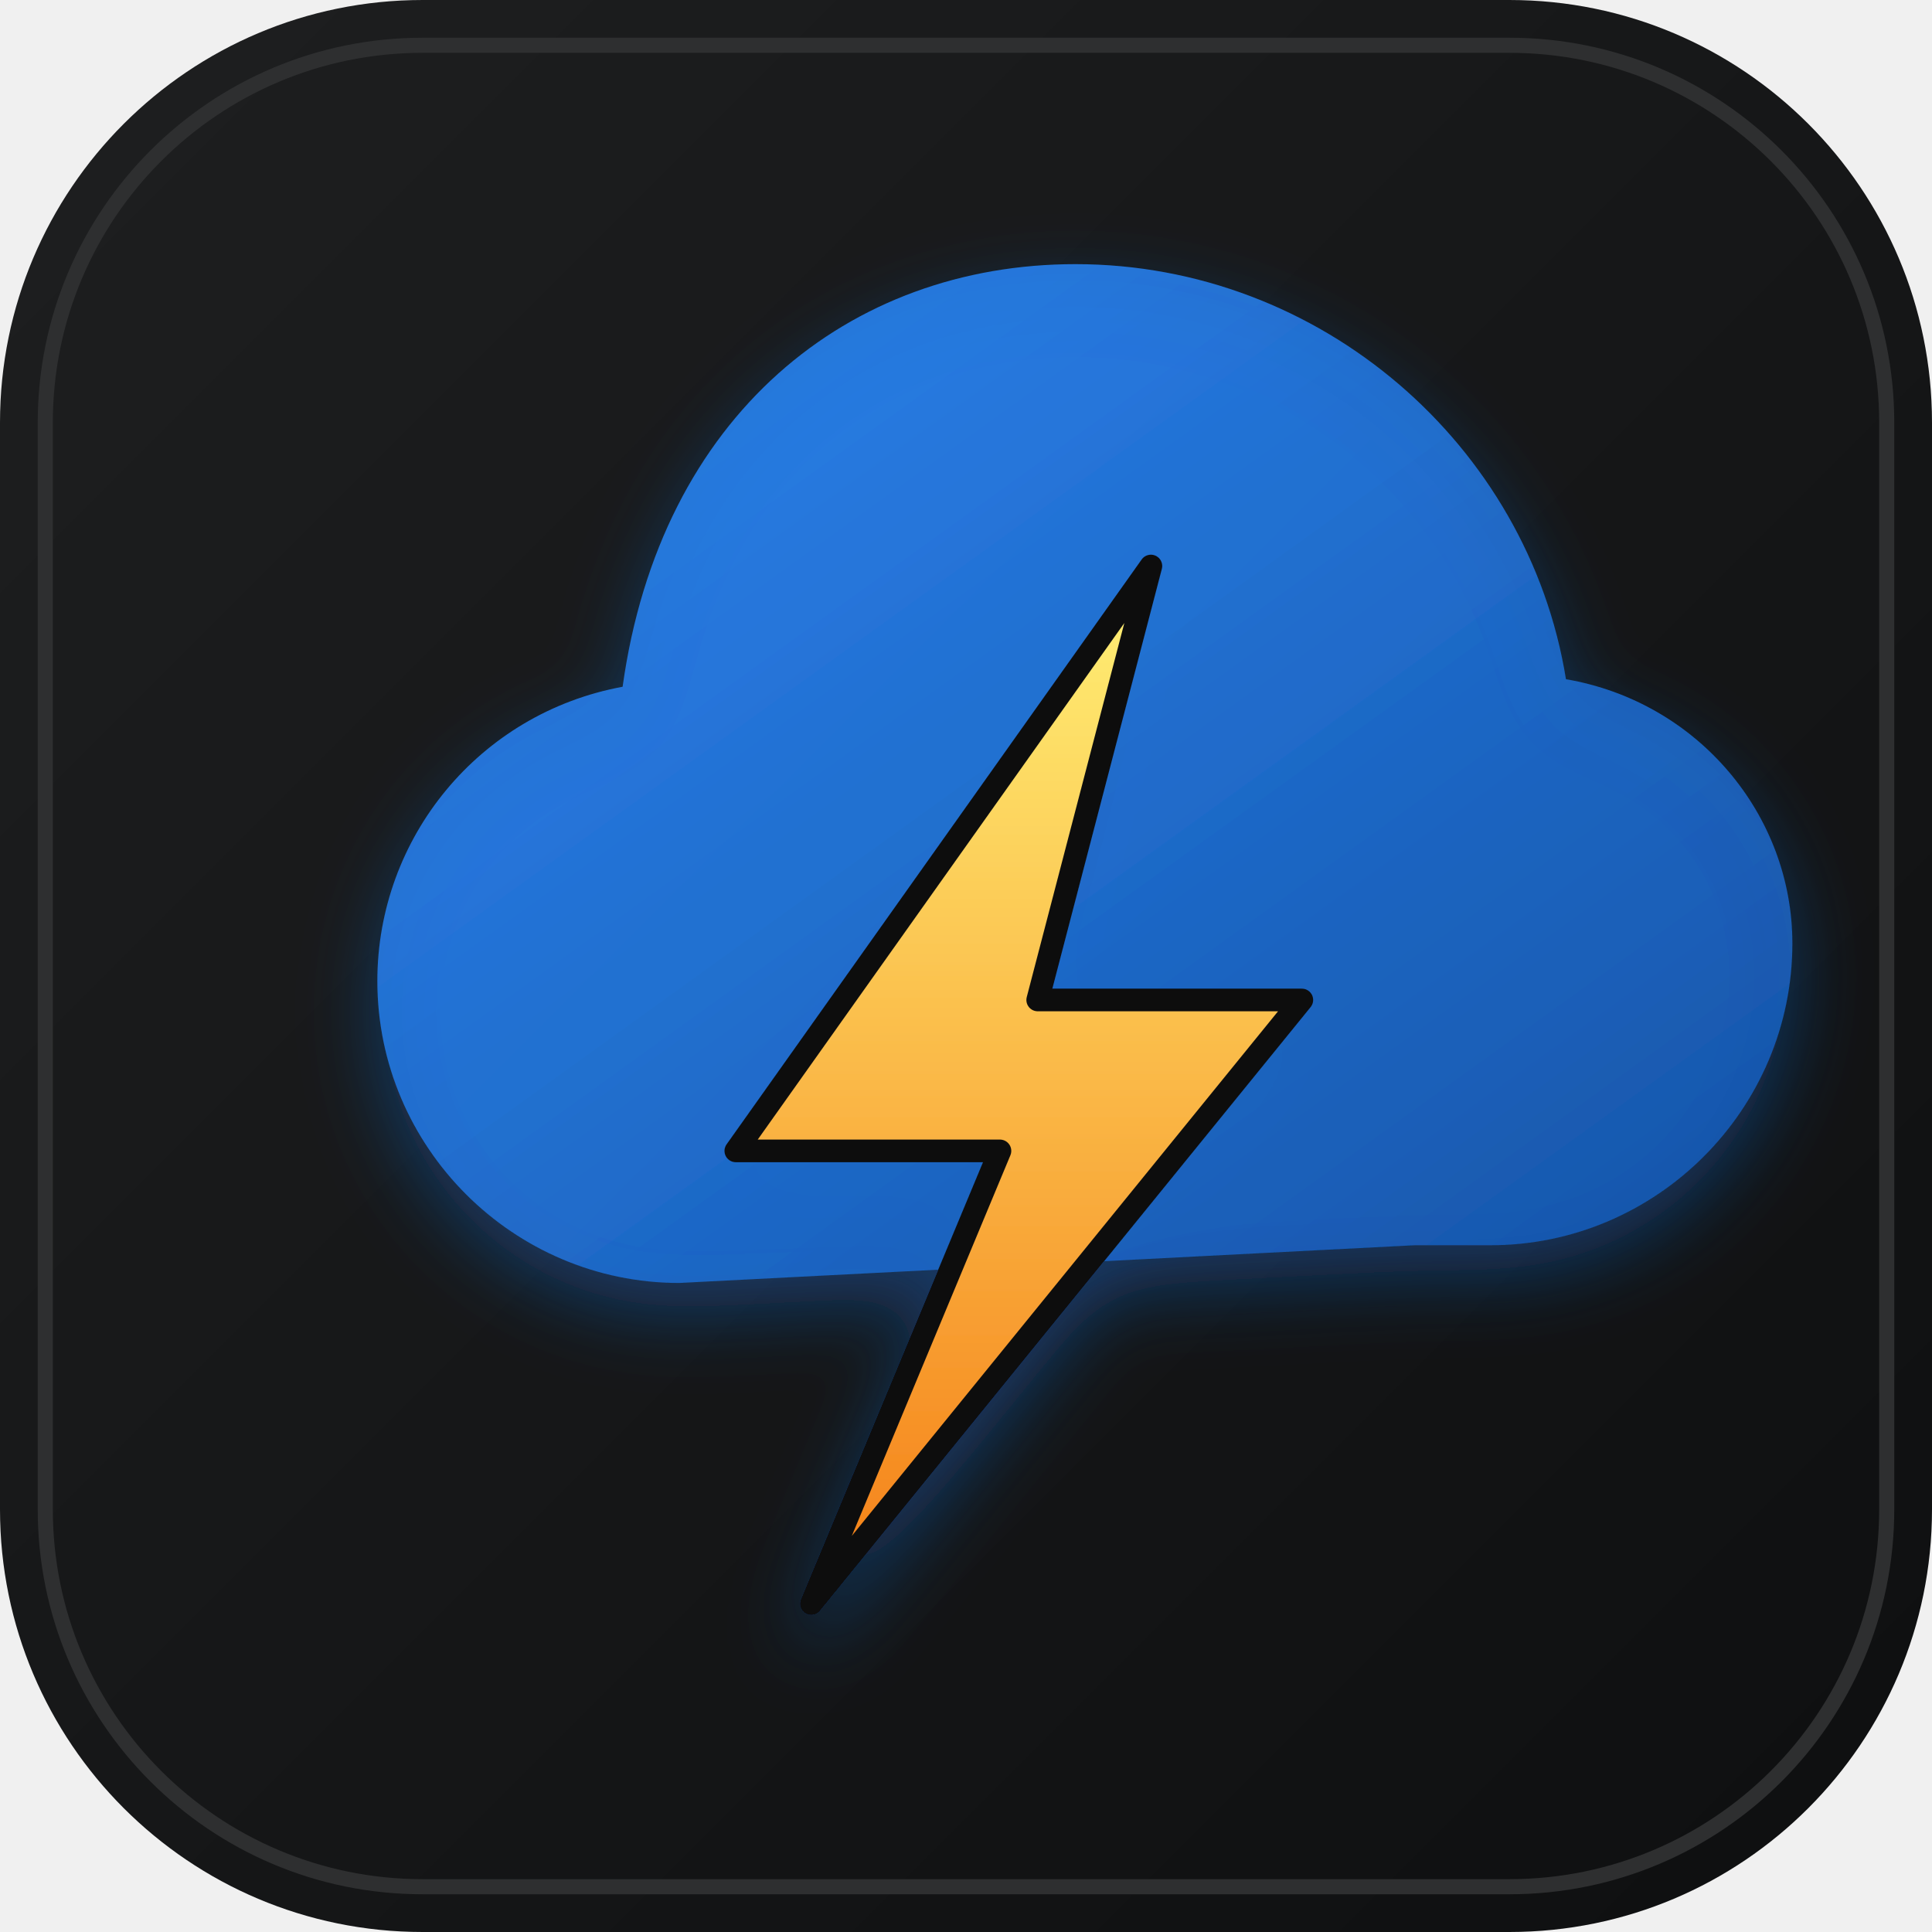
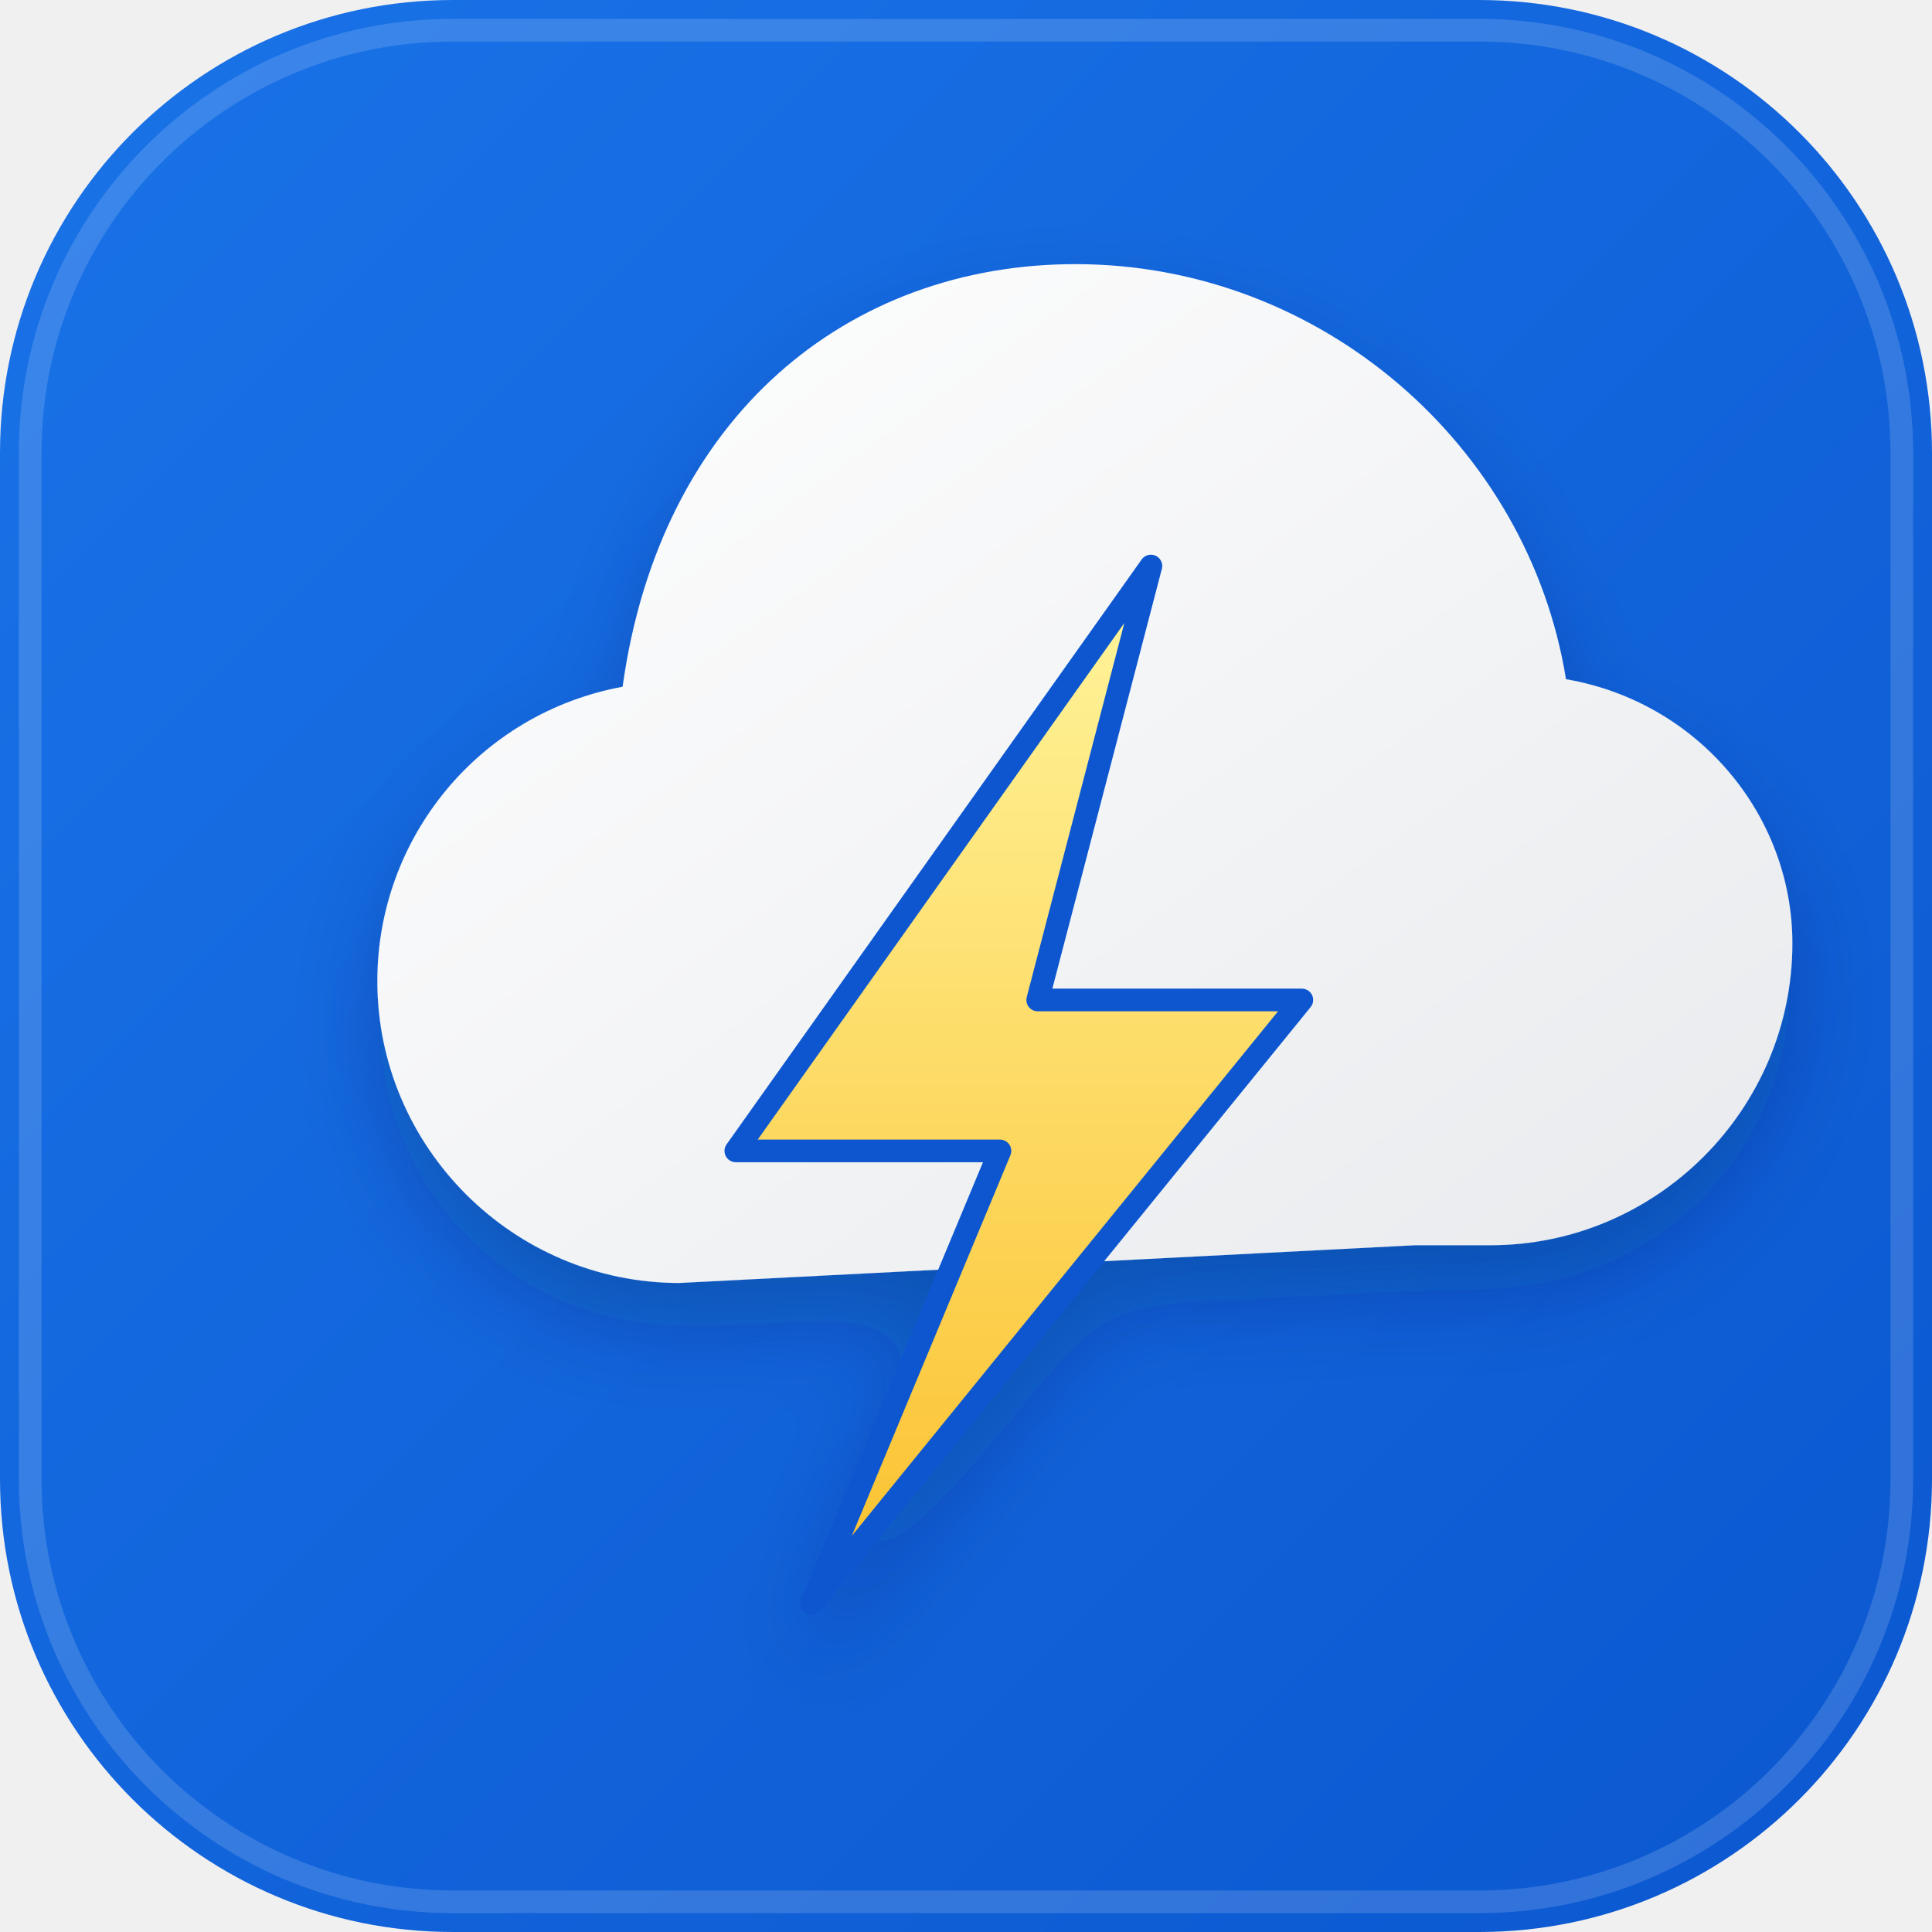
<svg xmlns="http://www.w3.org/2000/svg" viewBox="0 0 512 512" width="512" height="512" fill="none">
  <defs>
    <linearGradient id="bg-grad" x1="0%" y1="0%" x2="100%" y2="100%">
-       <stop offset="0%" stop-color="#1e1f20" />
-       <stop offset="100%" stop-color="#0e0f10" />
+       <stop offset="0%" stop-color="#1a73e8" />
+       <stop offset="100%" stop-color="#0b57d0" />
    </linearGradient>
    <linearGradient id="cloud-grad" x1="0%" y1="0%" x2="100%" y2="100%">
-       <stop offset="0%" stop-color="#2d8cff" />
-       <stop offset="100%" stop-color="#1557b0" />
+       <stop offset="0%" stop-color="#ffffff" />
+       <stop offset="100%" stop-color="#e8eaed" />
    </linearGradient>
    <linearGradient id="lightning-grad" x1="0%" y1="0%" x2="0%" y2="100%">
-       <stop offset="0%" stop-color="#fff176" />
-       <stop offset="100%" stop-color="#f57f17" />
+       <stop offset="0%" stop-color="#fff59d" />
+       <stop offset="100%" stop-color="#fbc02d" />
    </linearGradient>
-     <filter id="glow" x="-10%" y="-10%" width="120%" height="120%">
-       <feDropShadow dx="0" dy="8" stdDeviation="10" flood-color="#1a73e8" flood-opacity="0.4" />
+     <filter id="shadow" x="-10%" y="-10%" width="120%" height="120%">
+       <feDropShadow dx="0" dy="12" stdDeviation="12" flood-color="#041e49" flood-opacity="0.25" />
    </filter>
  </defs>
-   <rect width="512" height="512" rx="112" fill="url(#bg-grad)" />
-   <rect x="12" y="12" width="488" height="488" rx="100" fill="none" stroke="#2e2f30" stroke-width="4" />
-   <g filter="url(#glow)">
-     <path d="M180 340c-44 0-80-36-80-80 0-38 27-71 65-78C175 110 225 70 285 70c65 0 120 48 130 110 35 6 60 36 60 70 0 44-36 80-80 80h-20" fill="url(#cloud-grad)" opacity="0.9" />
-     <path d="M305 150 L195 305 L265 305 L215 425 L345 265 L275 265 Z" fill="url(#lightning-grad)" stroke="#0e0f10" stroke-width="6" stroke-linejoin="round" />
+   <rect width="512" height="512" rx="120" fill="url(#bg-grad)" />
+   <rect x="8" y="8" width="496" height="496" rx="112" fill="none" stroke="#ffffff" stroke-width="6" stroke-opacity="0.15" />
+   <g filter="url(#shadow)">
+     <path d="M180 340c-44 0-80-36-80-80 0-38 27-71 65-78C175 110 225 70 285 70c65 0 120 48 130 110 35 6 60 36 60 70 0 44-36 80-80 80h-20" fill="url(#cloud-grad)" />
+     <path d="M305 150 L195 305 L265 305 L215 425 L345 265 L275 265 Z" fill="url(#lightning-grad)" stroke="#0b57d0" stroke-width="6" stroke-linejoin="round" />
  </g>
</svg>
